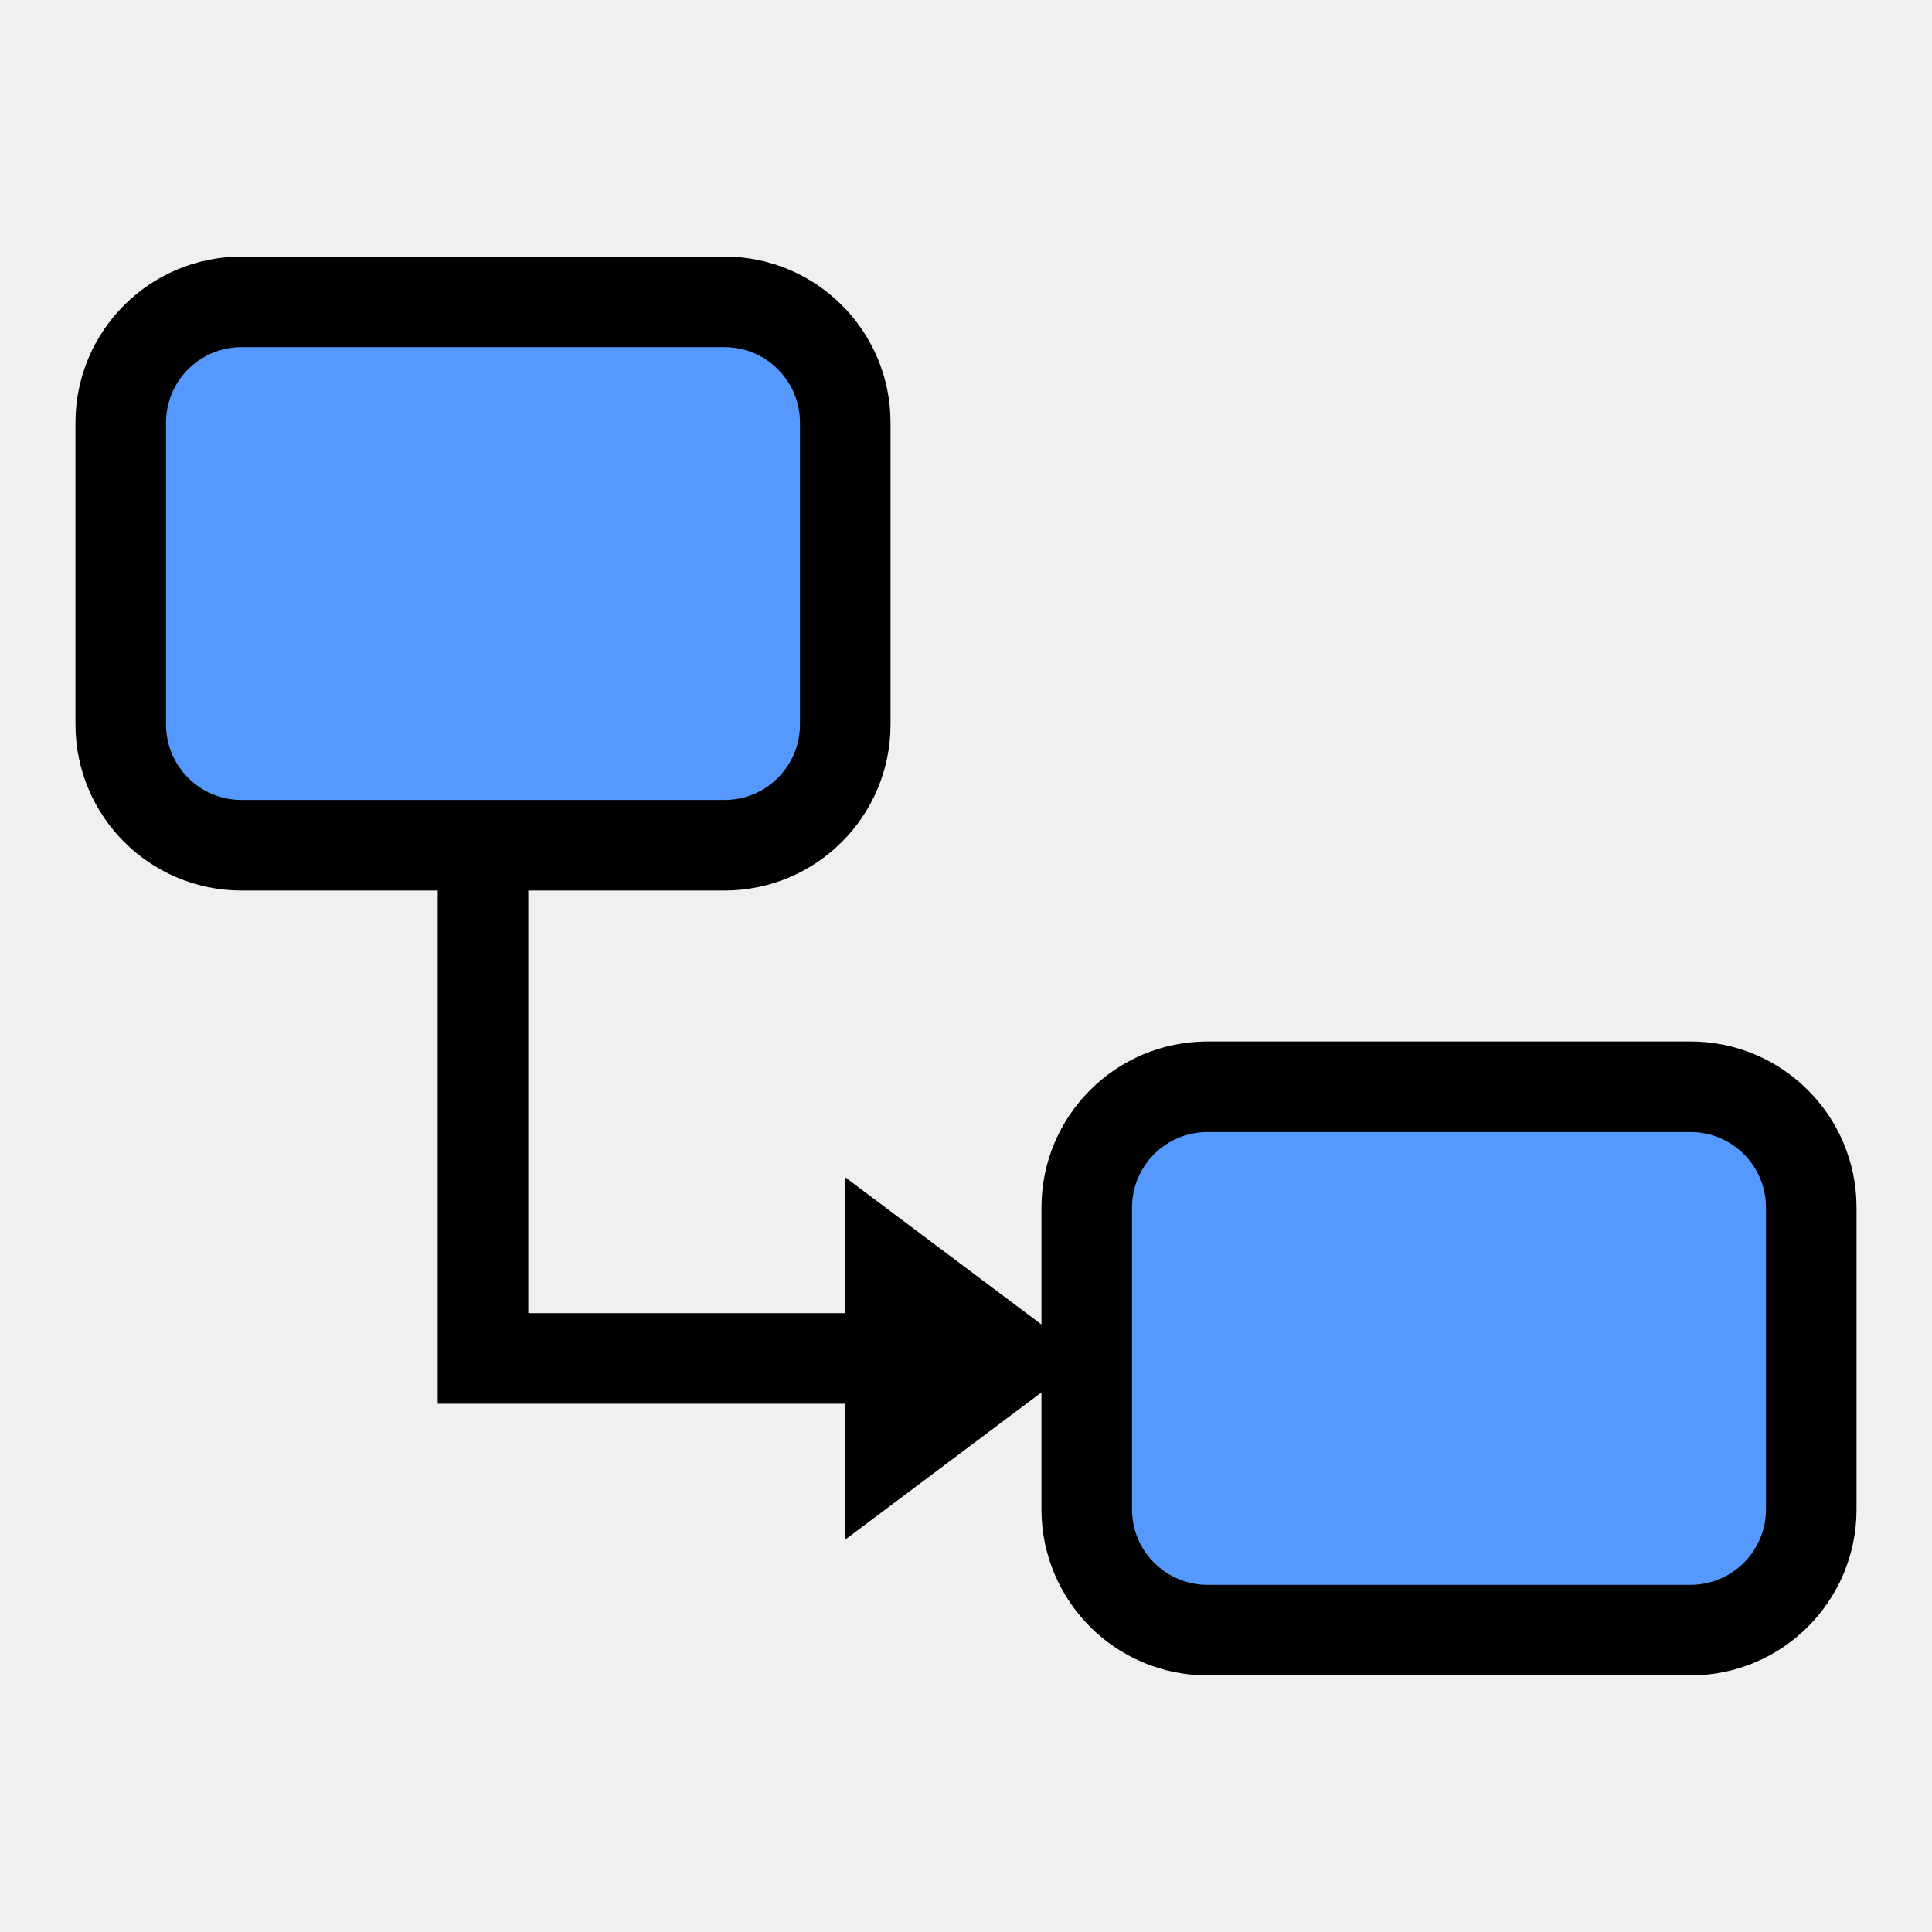
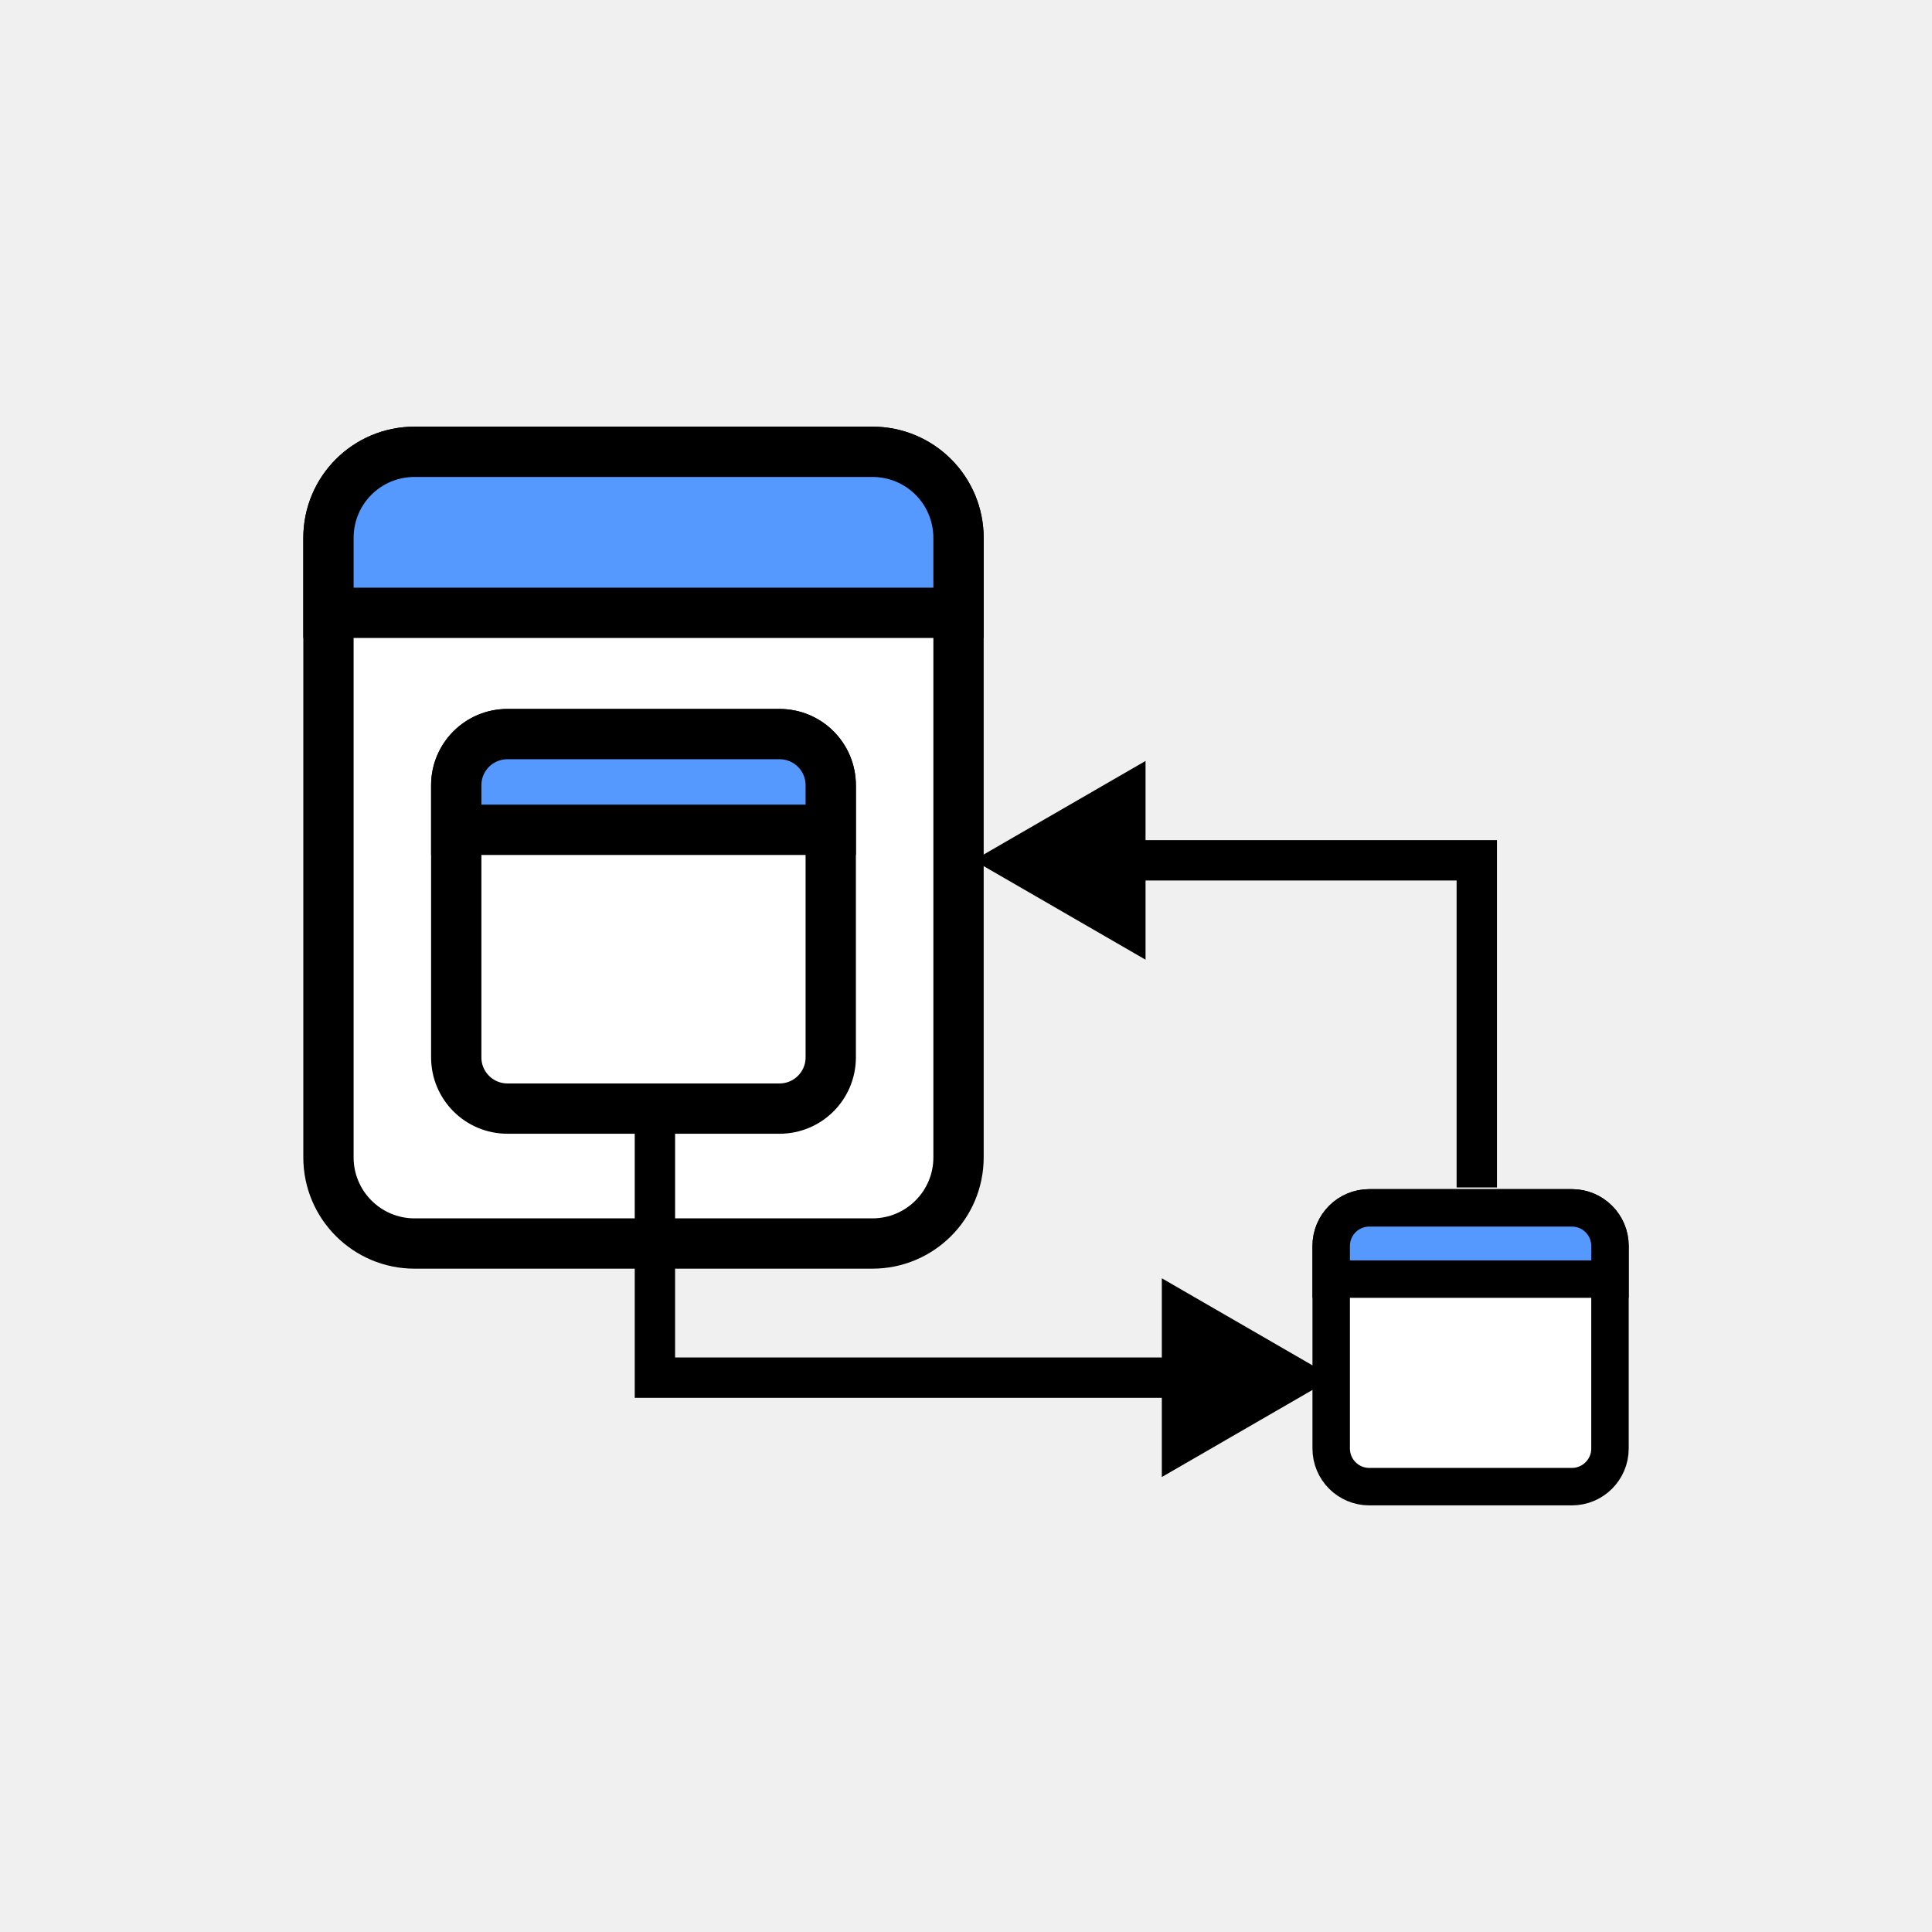
- <svg xmlns="http://www.w3.org/2000/svg" width="256" height="256" viewBox="0 0 256 256" version="1.1">
-   <rect x="16" y="40" width="96" height="72" rx="16" ry="16" style="fill:#5599ff;stroke:#000000;stroke-width:12" />
-   <rect x="144" y="144" width="96" height="72" rx="16" ry="16" style="fill:#5599ff;stroke:#000000;stroke-width:12" />
-   <path d="M 64,112 V 180 H 116" style="fill:none;stroke:#000000;stroke-width:12" />
-   <path d="M 112,156 144,180 112,204 Z" style="fill:#000000;stroke:none" />
+ <svg xmlns="http://www.w3.org/2000/svg" width="256" height="256" viewBox="0 0 256 256" version="1.1" id="svg10">
+   <defs id="defs14">
+     <marker orient="auto" refY="0" refX="0" id="marker5723" style="overflow:visible">
+       <path id="path5721" d="M 5.77,0 -2.88,5 V -5 Z" style="fill:#000000;fill-opacity:1;fill-rule:evenodd;stroke:#000000;stroke-width:1pt;stroke-opacity:1" transform="scale(0.4)" />
+     </marker>
+     <marker orient="auto" refY="0" refX="0" id="marker4733" style="overflow:visible">
+       <path id="path4731" d="M 5.77,0 -2.88,5 V -5 Z" style="fill:#000000;fill-opacity:1;fill-rule:evenodd;stroke:#000000;stroke-width:1pt;stroke-opacity:1" transform="scale(0.4)" />
+     </marker>
+   </defs>
+   <g transform="matrix(4.419912,0,0,4.419912,-21.68768,-1035.026)" id="layer1">
+     <g transform="translate(-1.383243,-5.818861)" id="g1187">
+       <rect style="color:#000000;clip-rule:nonzero;display:inline;overflow:visible;visibility:visible;opacity:1;isolation:auto;mix-blend-mode:normal;color-interpolation:sRGB;color-interpolation-filters:linearRGB;solid-color:#000000;solid-opacity:1;vector-effect:none;fill:#ffffff;fill-opacity:1;fill-rule:evenodd;stroke:#000000;stroke-width:1.508;stroke-linecap:butt;stroke-linejoin:miter;stroke-miterlimit:4;stroke-dasharray:none;stroke-dashoffset:0;stroke-opacity:1;marker:none;marker-start:none;color-rendering:auto;image-rendering:auto;shape-rendering:auto;text-rendering:auto;enable-background:accumulate" id="rect4193" width="18.889" height="23.735" x="16.137" y="253.537" rx="2.582" ry="2.582" />
+       <path id="path4195" d="m 18.719,253.537 h 13.724 c 1.431,0 2.582,1.152 2.582,2.582 v 2.245 H 16.137 v -2.245 c 0,-1.431 1.152,-2.582 2.582,-2.582 z" style="color:#000000;clip-rule:nonzero;display:inline;overflow:visible;visibility:visible;opacity:1;isolation:auto;mix-blend-mode:normal;color-interpolation:sRGB;color-interpolation-filters:linearRGB;solid-color:#000000;solid-opacity:1;vector-effect:none;fill:#5599ff;fill-opacity:1;fill-rule:evenodd;stroke:#000000;stroke-width:1.508;stroke-linecap:butt;stroke-linejoin:miter;stroke-miterlimit:4;stroke-dasharray:none;stroke-dashoffset:0;stroke-opacity:1;marker:none;marker-start:none;color-rendering:auto;image-rendering:auto;shape-rendering:auto;text-rendering:auto;enable-background:accumulate" />
+       <rect ry="1.535" rx="1.535" y="262" x="19.968" height="11.227" width="11.227" id="rect4197" style="color:#000000;clip-rule:nonzero;display:inline;overflow:visible;visibility:visible;opacity:1;isolation:auto;mix-blend-mode:normal;color-interpolation:sRGB;color-interpolation-filters:linearRGB;solid-color:#000000;solid-opacity:1;vector-effect:none;fill:#ffffff;fill-opacity:1;fill-rule:evenodd;stroke:#000000;stroke-width:1.508;stroke-linecap:butt;stroke-linejoin:miter;stroke-miterlimit:4;stroke-dasharray:none;stroke-dashoffset:0;stroke-opacity:1;marker:none;marker-start:none;color-rendering:auto;image-rendering:auto;shape-rendering:auto;text-rendering:auto;enable-background:accumulate" />
+       <path style="color:#000000;clip-rule:nonzero;display:inline;overflow:visible;visibility:visible;opacity:1;isolation:auto;mix-blend-mode:normal;color-interpolation:sRGB;color-interpolation-filters:linearRGB;solid-color:#000000;solid-opacity:1;vector-effect:none;fill:#5599ff;fill-opacity:1;fill-rule:evenodd;stroke:#000000;stroke-width:1.508;stroke-linecap:butt;stroke-linejoin:miter;stroke-miterlimit:4;stroke-dasharray:none;stroke-dashoffset:0;stroke-opacity:1;marker:none;marker-start:none;color-rendering:auto;image-rendering:auto;shape-rendering:auto;text-rendering:auto;enable-background:accumulate" d="m 21.503,262 h 8.157 c 0.85,0 1.535,0.685 1.535,1.535 v 1.334 H 19.968 v -1.334 c 0,-0.85 0.685,-1.535 1.535,-1.535 z" id="path4199" />
+       <rect style="color:#000000;clip-rule:nonzero;display:inline;overflow:visible;visibility:visible;opacity:1;isolation:auto;mix-blend-mode:normal;color-interpolation:sRGB;color-interpolation-filters:linearRGB;solid-color:#000000;solid-opacity:1;vector-effect:none;fill:#ffffff;fill-opacity:1;fill-rule:evenodd;stroke:#000000;stroke-width:1.123;stroke-linecap:butt;stroke-linejoin:miter;stroke-miterlimit:4;stroke-dasharray:none;stroke-dashoffset:0;stroke-opacity:1;marker:none;marker-start:none;color-rendering:auto;image-rendering:auto;shape-rendering:auto;text-rendering:auto;enable-background:accumulate" id="rect4719" width="8.358" height="8.358" x="46.198" y="276.203" rx="1.143" ry="1.143" />
+       <path id="path4721" d="m 47.34,276.203 h 6.073 c 0.633,0 1.143,0.51 1.143,1.143 v 0.993 h -8.358 v -0.993 c 0,-0.633 0.51,-1.143 1.143,-1.143 z" style="color:#000000;clip-rule:nonzero;display:inline;overflow:visible;visibility:visible;opacity:1;isolation:auto;mix-blend-mode:normal;color-interpolation:sRGB;color-interpolation-filters:linearRGB;solid-color:#000000;solid-opacity:1;vector-effect:none;fill:#5599ff;fill-opacity:1;fill-rule:evenodd;stroke:#000000;stroke-width:1.123;stroke-linecap:butt;stroke-linejoin:miter;stroke-miterlimit:4;stroke-dasharray:none;stroke-dashoffset:0;stroke-opacity:1;marker:none;marker-start:none;color-rendering:auto;image-rendering:auto;shape-rendering:auto;text-rendering:auto;enable-background:accumulate" />
+       <path style="display:inline;fill:none;fill-rule:evenodd;stroke:#000000;stroke-width:1.21;stroke-linecap:butt;stroke-linejoin:miter;stroke-miterlimit:4;stroke-dasharray:none;stroke-opacity:1;marker-end:url(#marker4733)" d="m 25.924,273.482 v 7.811 h 16.913" id="path4729" />
+       <path id="path5719" d="m 50.563,275.591 v -9.807 H 38.916" style="display:inline;fill:none;fill-rule:evenodd;stroke:#000000;stroke-width:1.21;stroke-linecap:butt;stroke-linejoin:miter;stroke-miterlimit:4;stroke-dasharray:none;stroke-opacity:1;marker-end:url(#marker5723)" />
+     </g>
+   </g>
</svg>
